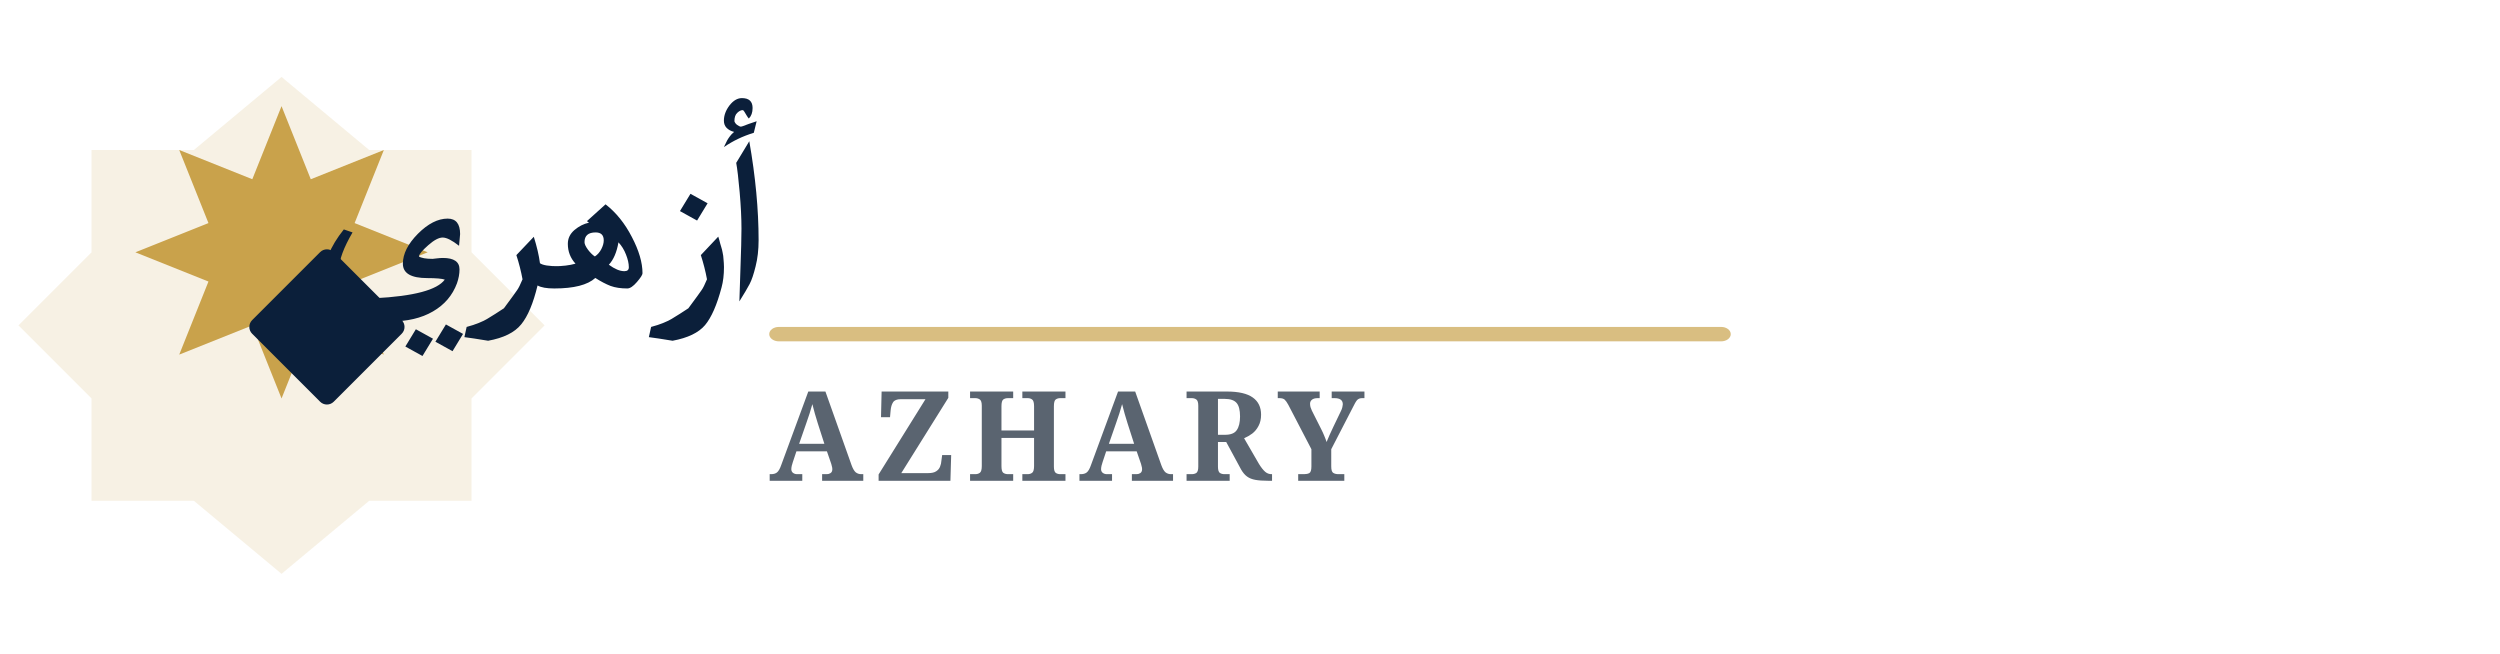
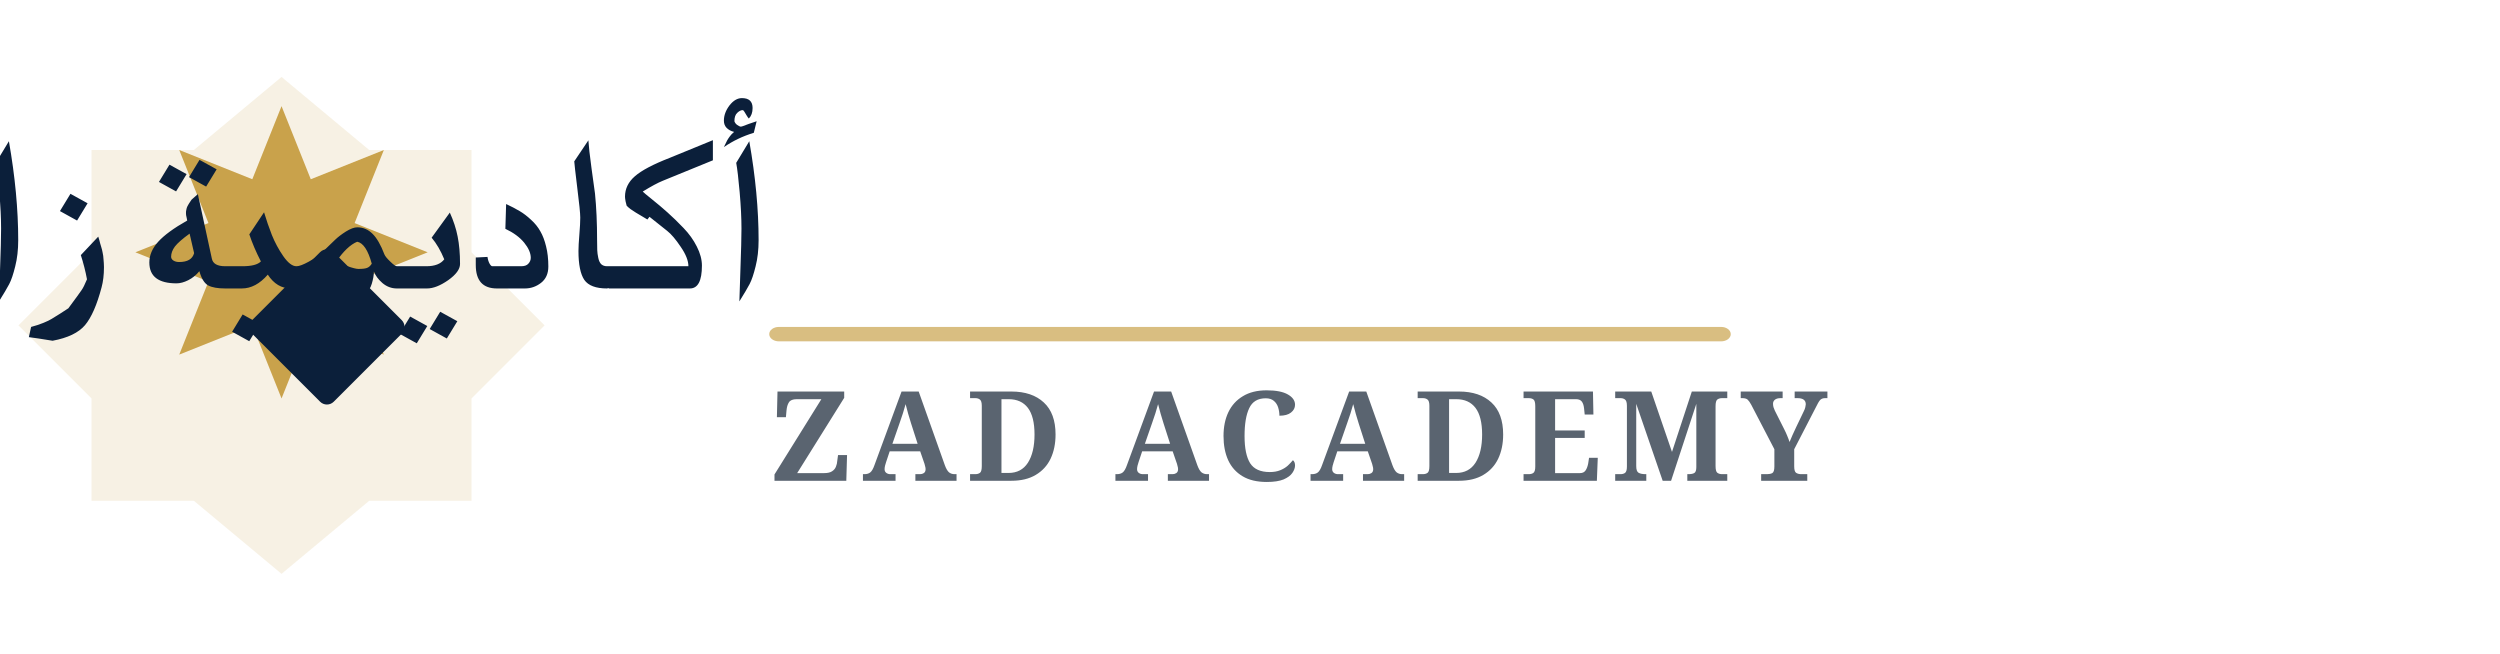
- <svg xmlns="http://www.w3.org/2000/svg" viewBox="0 0 260 68" fill="none" aria-label="Azhary">
+ <svg xmlns="http://www.w3.org/2000/svg" viewBox="0 0 260 68" fill="none" aria-label="Zad Academy">
  <g transform="translate(8,8)">
    <polygon points="26,0 38,10 52,10 52,24 62,34 52,44 52,58 38,58 26,68 14,58 0,58 0,44 -10,34 0,24 0,10 14,10" transform="scale(0.76) translate(2,0)" fill="#C9A24B" opacity="0.15" />
    <path d="M26 4 L30 14 L40 10 L36 20 L46 24 L36 28 L40 38 L30 34 L26 44 L22 34 L12 38 L16 28 L6 24 L16 20 L12 10 L22 14 Z" transform="scale(0.76) translate(2,0)" fill="#C9A24B" />
    <rect x="20" y="20" width="12" height="12" rx="1" transform="rotate(45 26 26)" fill="#0B1F3A" />
  </g>
-   <text x="80" y="30" font-family="Amiri, Georgia, serif" font-size="22" font-weight="700" fill="#0B1F3A" text-anchor="start" direction="rtl" unicode-bidi="bidi-override">أزهري</text>
-   <text x="80" y="50" font-family="'Cormorant Garamond', Georgia, serif" font-size="13" font-weight="600" letter-spacing="0.08em" fill="#5A6470" text-anchor="start">AZHARY</text>
+   <text x="80" y="30" font-family="Amiri, Georgia, serif" font-size="22" font-weight="700" fill="#0B1F3A" text-anchor="start" direction="rtl" unicode-bidi="bidi-override">أكاديمية زاد</text>
+   <text x="80" y="50" font-family="'Cormorant Garamond', Georgia, serif" font-size="13" font-weight="600" letter-spacing="0.08em" fill="#5A6470" text-anchor="start">ZAD ACADEMY</text>
  <rect x="80" y="34" width="100" height="1.5" rx="1" fill="#C9A24B" opacity="0.7" />
</svg>
